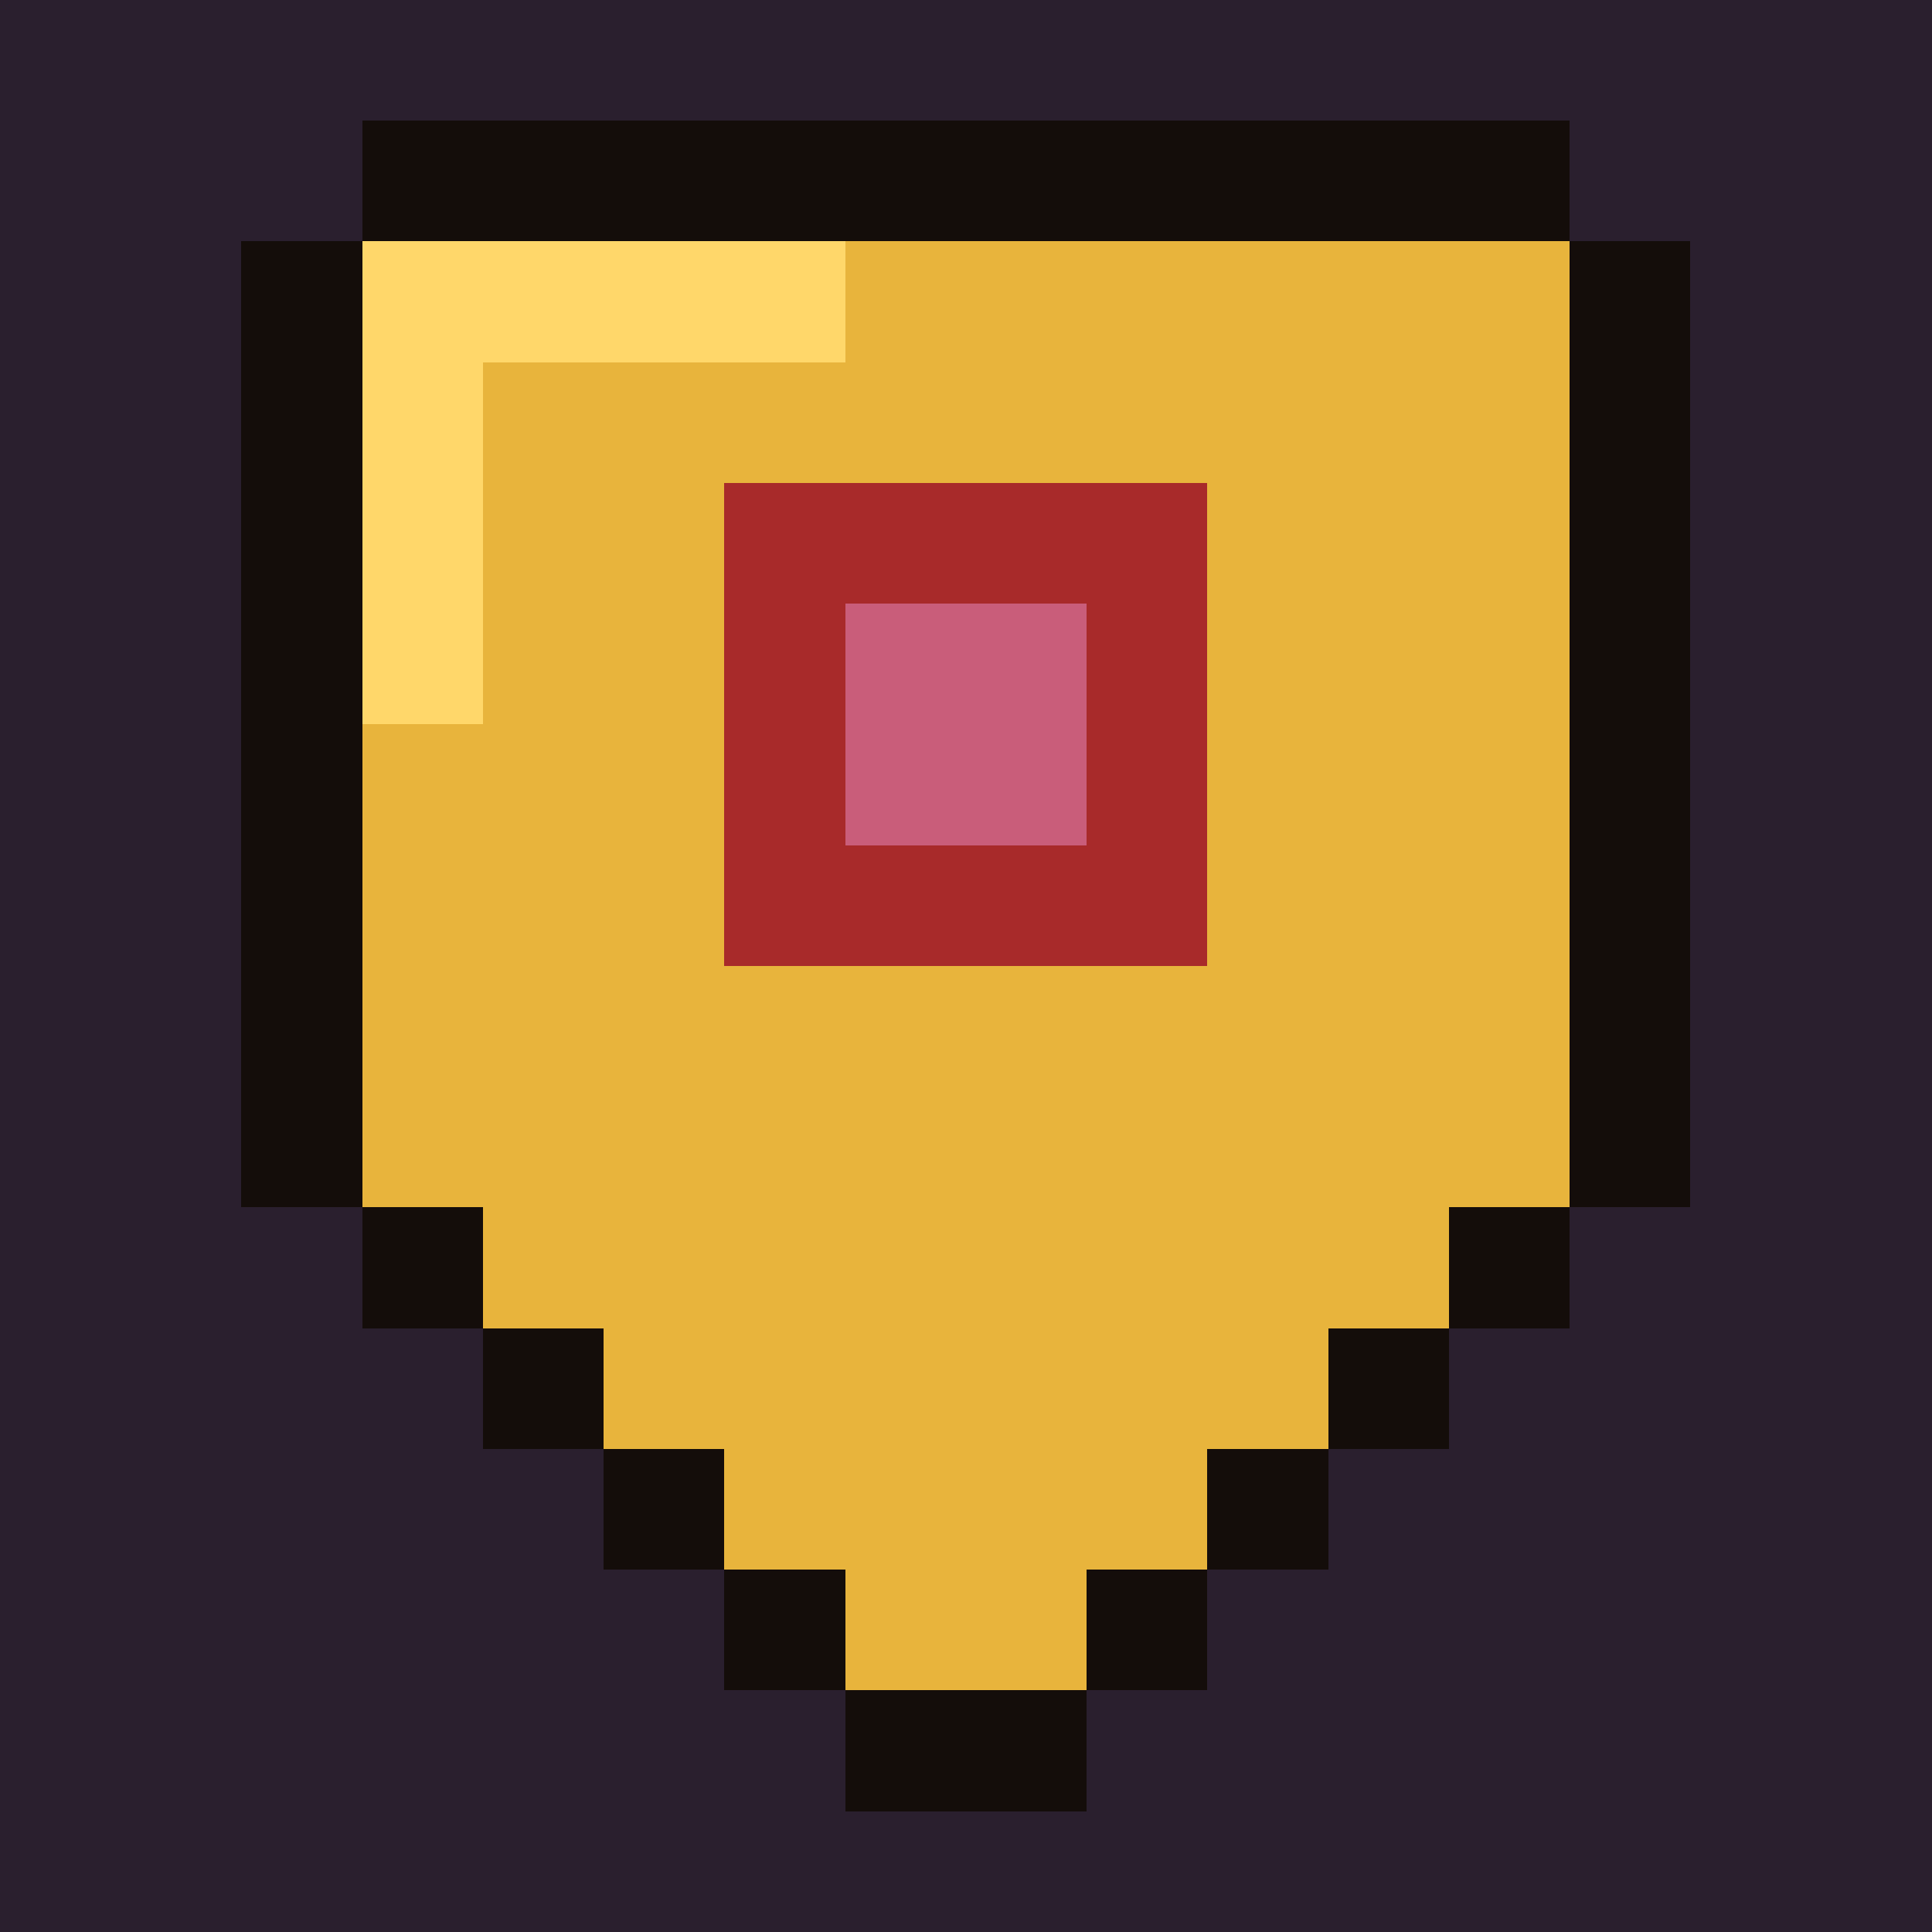
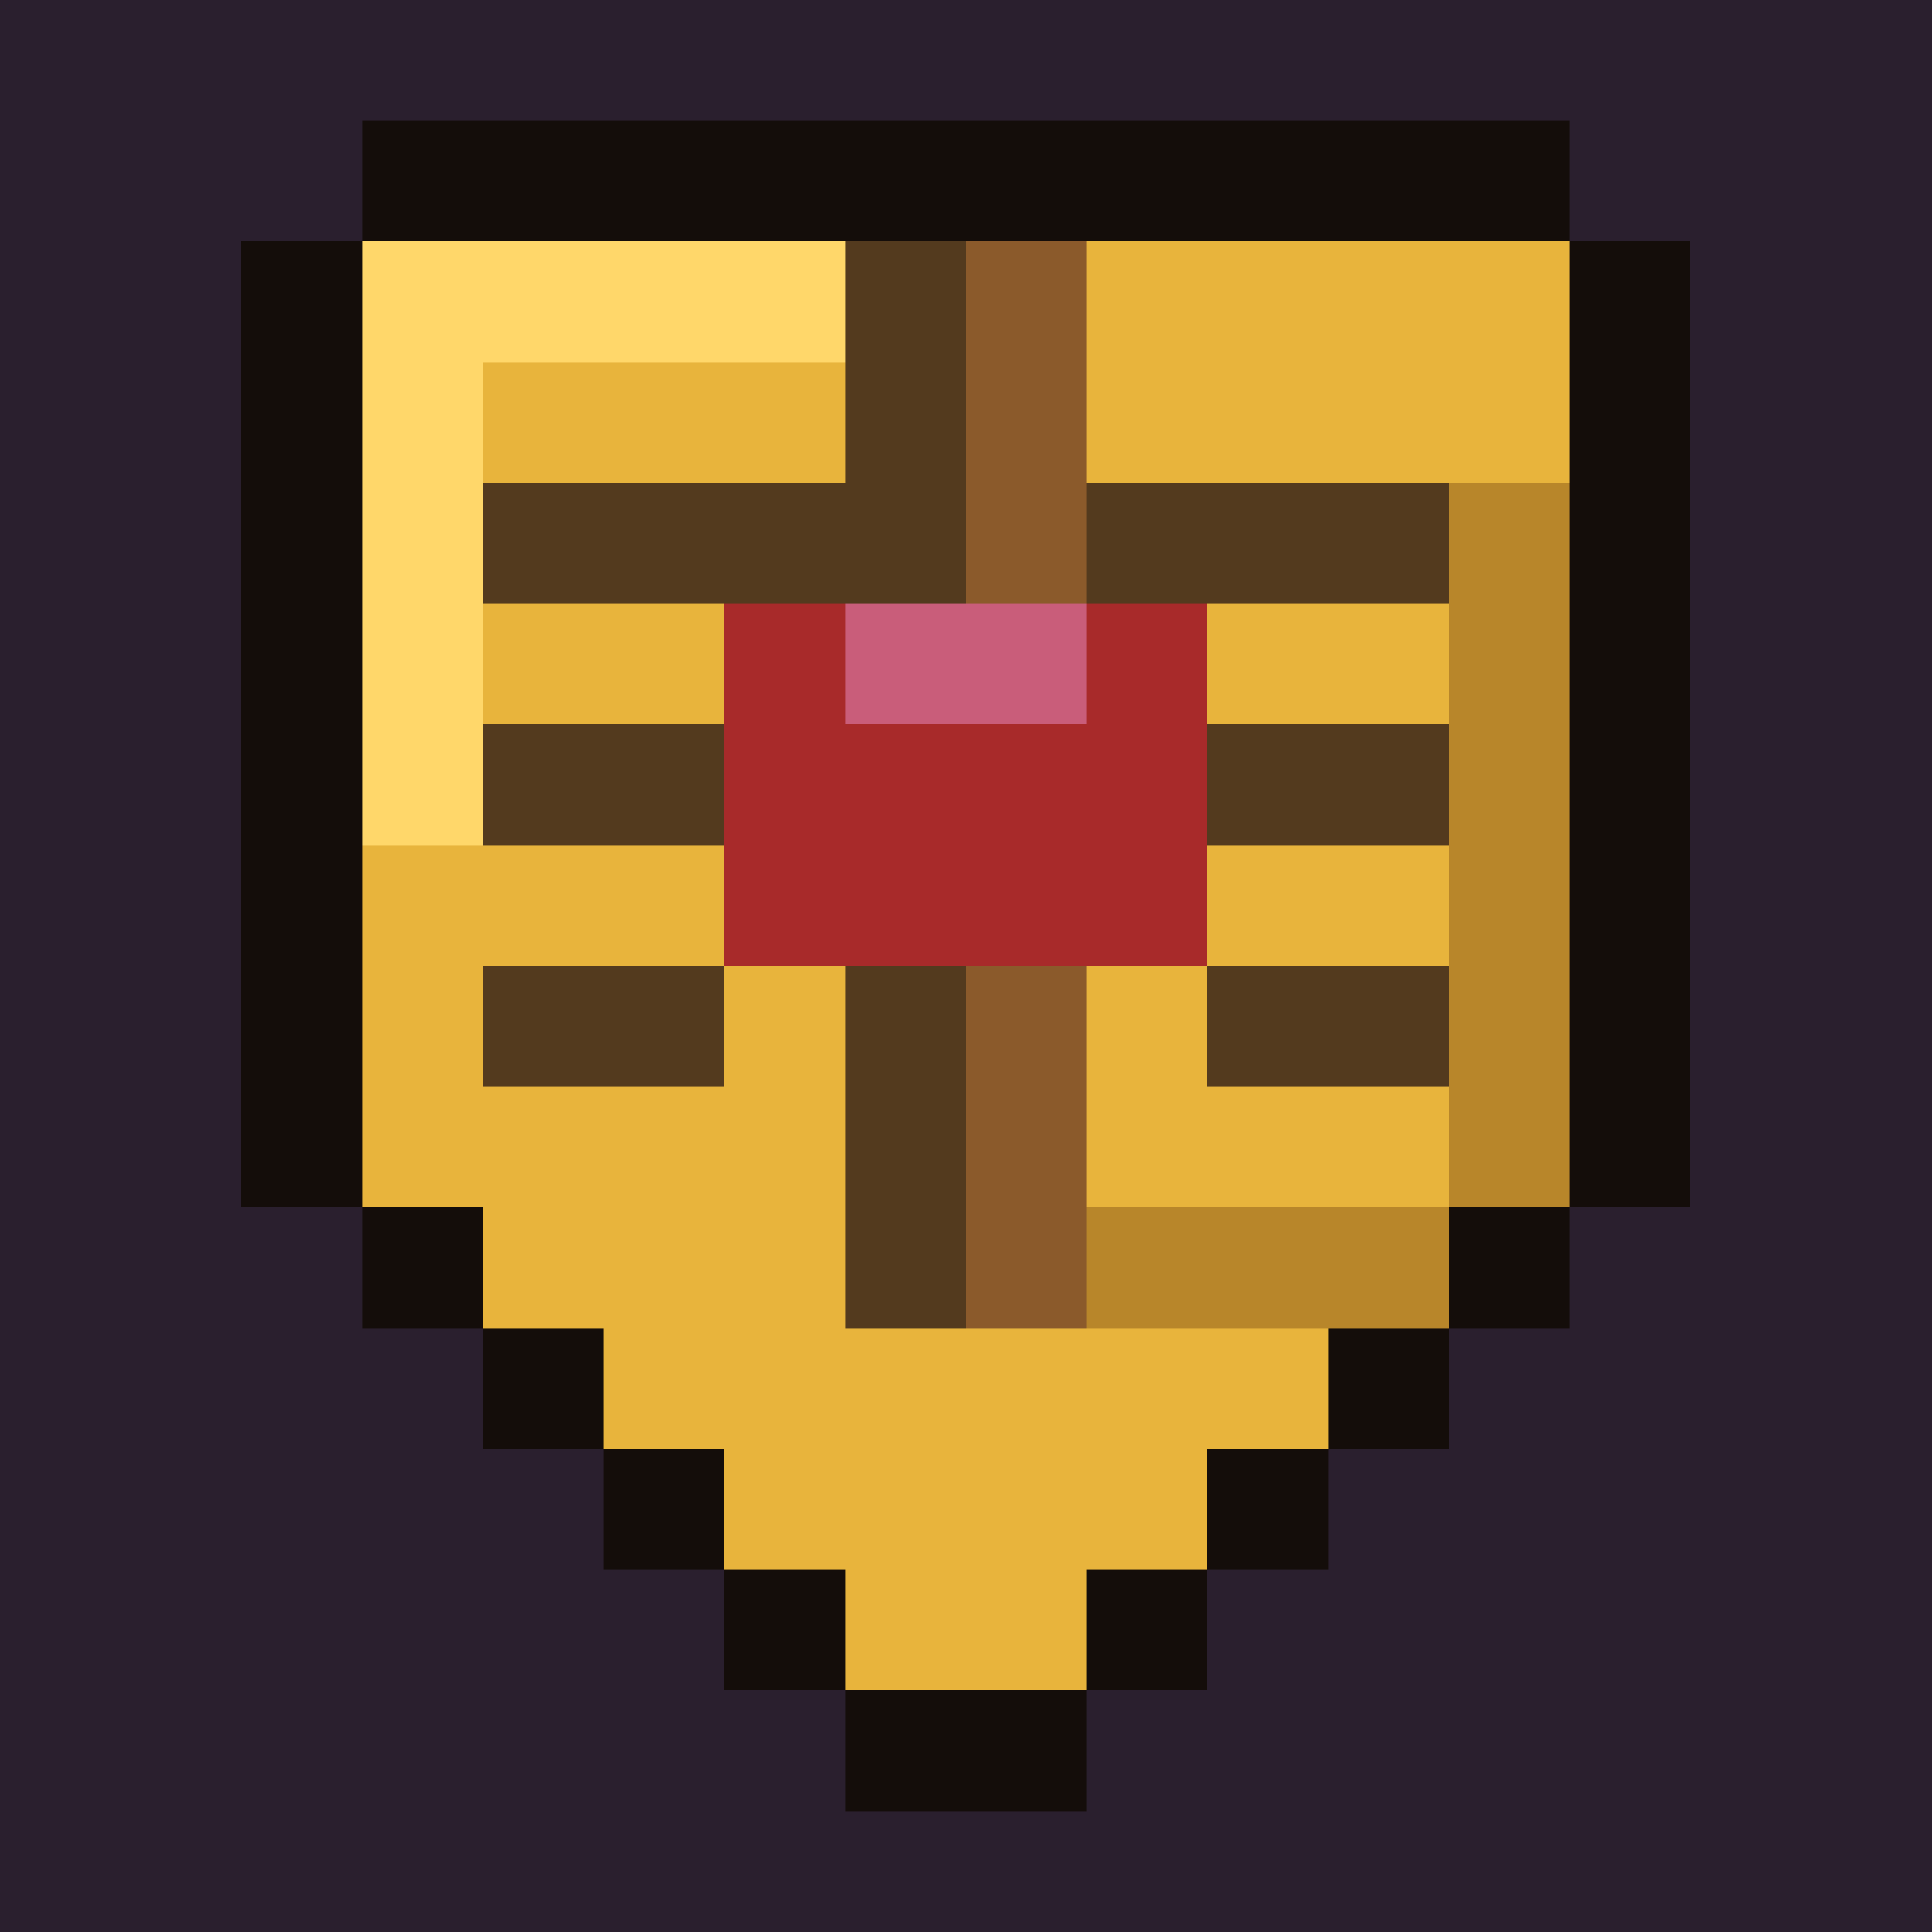
<svg xmlns="http://www.w3.org/2000/svg" viewBox="0 0 16 16" shape-rendering="crispEdges">
  <rect width="16" height="16" fill="#2a1f2e" />
  <rect x="3" y="1" width="10" height="1" fill="#140d0a" />
  <rect x="2" y="2" width="12" height="8" fill="#140d0a" />
  <rect x="3" y="10" width="10" height="1" fill="#140d0a" />
  <rect x="4" y="11" width="8" height="1" fill="#140d0a" />
  <rect x="5" y="12" width="6" height="1" fill="#140d0a" />
  <rect x="6" y="13" width="4" height="1" fill="#140d0a" />
  <rect x="7" y="14" width="2" height="1" fill="#140d0a" />
  <rect x="3" y="2" width="10" height="8" fill="#e8b43c" />
  <rect x="4" y="10" width="8" height="1" fill="#e8b43c" />
  <rect x="5" y="11" width="6" height="1" fill="#e8b43c" />
  <rect x="6" y="12" width="4" height="1" fill="#e8b43c" />
  <rect x="7" y="13" width="2" height="1" fill="#e8b43c" />
-   <rect x="3" y="2" width="4" height="1" fill="#ffd76a" />
-   <rect x="3" y="3" width="1" height="3" fill="#ffd76a" />
-   <rect x="6" y="4" width="4" height="4" fill="#a82a2a" />
-   <rect x="7" y="5" width="2" height="2" fill="#c95d7a" />
+   <rect x="3" y="2" width="5" height="1" fill="#ffd76a" />
+   <rect x="3" y="3" width="1" height="4" fill="#ffd76a" />
+   <rect x="12" y="4" width="1" height="6" fill="#b8862a" />
+   <rect x="8" y="10" width="4" height="1" fill="#b8862a" />
+   <rect x="7" y="2" width="2" height="9" fill="#8b5a2b" />
+   <rect x="7" y="2" width="1" height="9" fill="#533a1e" />
+   <rect x="4" y="4" width="3" height="1" fill="#533a1e" />
+   <rect x="4" y="6" width="3" height="1" fill="#533a1e" />
+   <rect x="4" y="8" width="2" height="1" fill="#533a1e" />
+   <rect x="9" y="4" width="3" height="1" fill="#533a1e" />
+   <rect x="9" y="6" width="3" height="1" fill="#533a1e" />
+   <rect x="10" y="8" width="2" height="1" fill="#533a1e" />
+   <rect x="6" y="5" width="4" height="3" fill="#a82a2a" />
+   <rect x="7" y="5" width="2" height="1" fill="#c95d7a" />
</svg>
